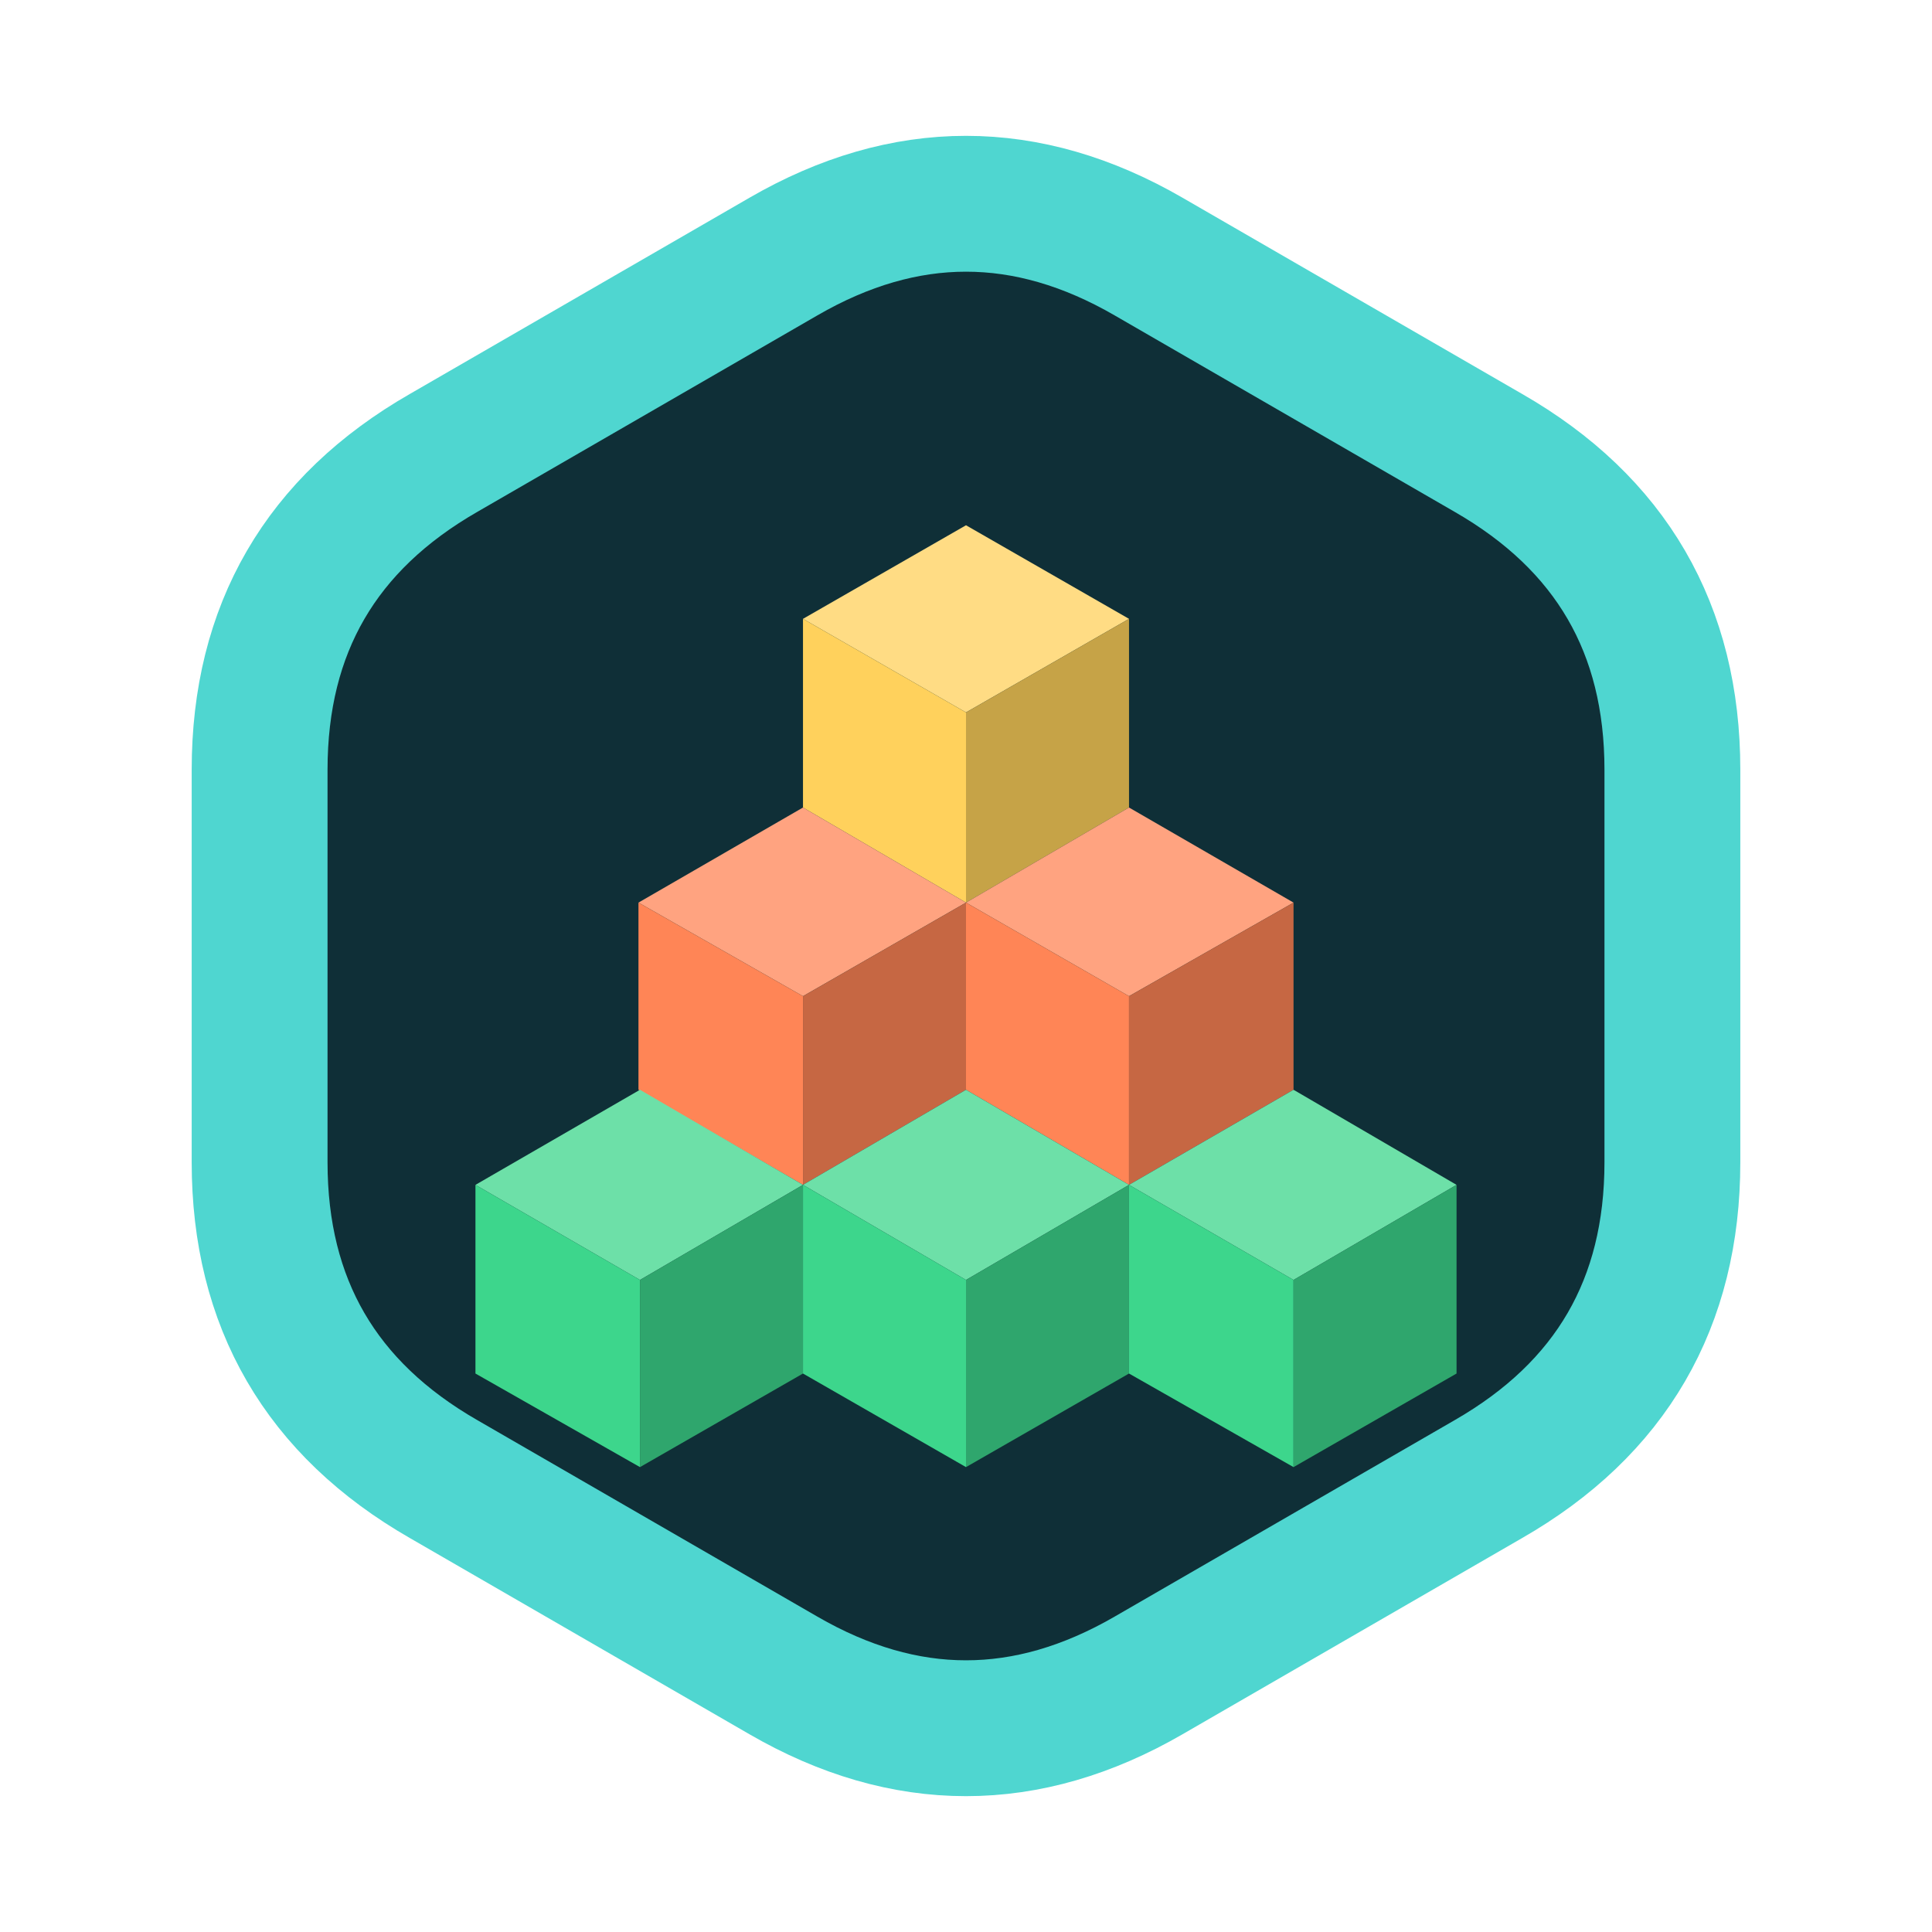
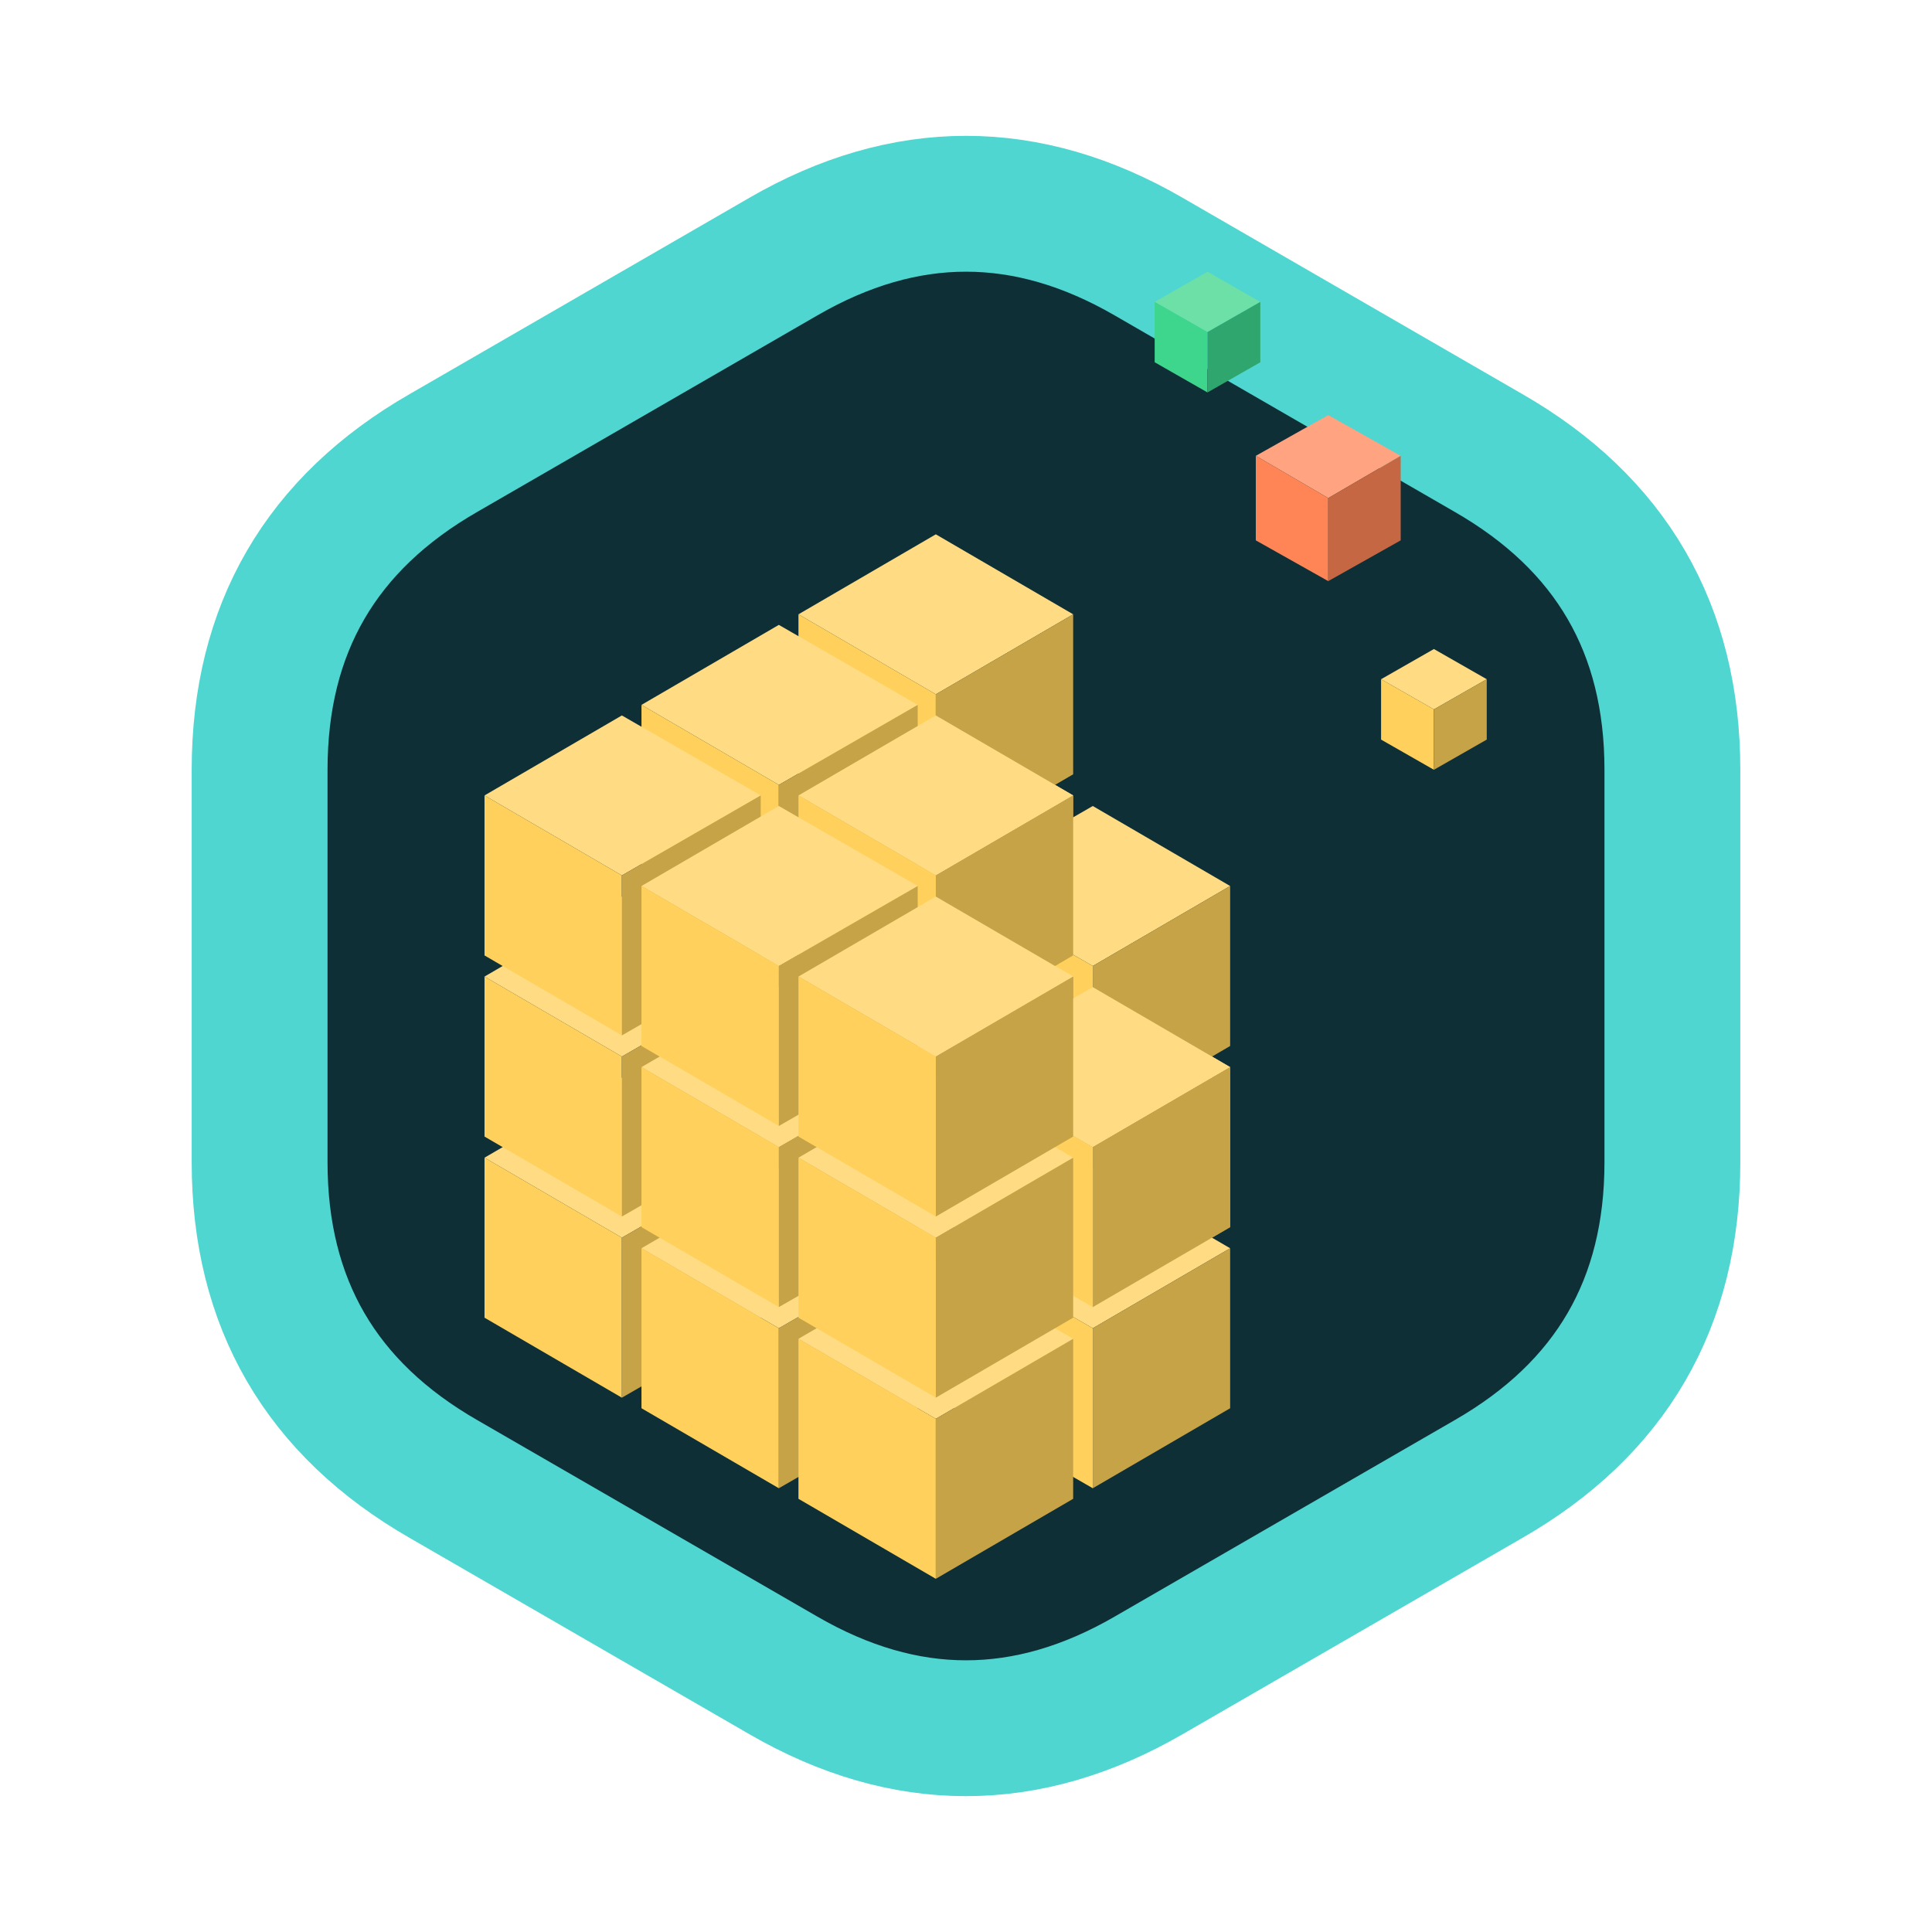
<svg xmlns="http://www.w3.org/2000/svg" viewBox="0 0 128 128">
  <path d="M51.9 17.0Q64.0 10.0 76.1 17.0L98.6 30.0Q110.8 37.0 110.8 51.0L110.8 77.0Q110.8 91.0 98.6 98.0L76.1 111.0Q64.0 118.0 51.9 111.0L29.4 98.0Q17.2 91.0 17.2 77.0L17.2 51.0Q17.2 37.0 29.4 30.0Z" fill="#0F2F37" stroke="#4FD6D0" stroke-width="9" stroke-linejoin="round" />
-   <polygon points="64.0,34.8 74.8,41.0 64.0,47.2 53.2,41.0" fill="#FFDC84" />
-   <polygon points="53.2,41.0 64.0,47.2 64.0,59.8 53.2,53.5" fill="#FFD15C" />
-   <polygon points="64.0,47.2 74.8,41.0 74.8,53.5 64.0,59.8" fill="#C6A347" />
-   <polygon points="53.2,53.5 64.0,59.8 53.2,66.0 42.3,59.8" fill="#FFA380" />
-   <polygon points="42.3,59.8 53.2,66.0 53.2,78.5 42.3,72.2" fill="#FF8556" />
-   <polygon points="53.2,66.0 64.0,59.8 64.0,72.2 53.2,78.5" fill="#C66743" />
-   <polygon points="74.8,53.5 85.7,59.8 74.8,66.0 64.0,59.8" fill="#FFA380" />
-   <polygon points="64.0,59.8 74.8,66.0 74.8,78.5 64.0,72.2" fill="#FF8556" />
-   <polygon points="74.8,66.0 85.7,59.8 85.7,72.2 74.8,78.5" fill="#C66743" />
-   <polygon points="42.4,72.2 53.2,78.5 42.4,84.8 31.5,78.5" fill="#6DE0A8" />
-   <polygon points="31.5,78.5 42.4,84.8 42.4,97.2 31.5,91.0" fill="#3DD68C" />
-   <polygon points="42.4,84.8 53.2,78.5 53.2,91.0 42.4,97.2" fill="#2FA66D" />
-   <polygon points="64.0,72.2 74.8,78.5 64.0,84.8 53.2,78.5" fill="#6DE0A8" />
-   <polygon points="53.2,78.5 64.0,84.8 64.0,97.2 53.2,91.0" fill="#3DD68C" />
-   <polygon points="64.0,84.8 74.8,78.5 74.8,91.0 64.0,97.2" fill="#2FA66D" />
-   <polygon points="85.7,72.2 96.5,78.5 85.7,84.8 74.8,78.5" fill="#6DE0A8" />
-   <polygon points="74.8,78.5 85.7,84.8 85.7,97.2 74.8,91.0" fill="#3DD68C" />
-   <polygon points="85.7,84.8 96.5,78.5 96.5,91.0 85.7,97.2" fill="#2FA66D" />
+   <polygon points="62.0,59.4 71.1,64.7 62.0,70.0 52.9,64.7" fill="#FFDC84" />
+   <polygon points="52.9,64.7 62.0,70.0 62.0,80.6 52.9,75.3" fill="#FFD15C" />
+   <polygon points="62.0,70.0 71.1,64.7 71.1,75.3 62.0,80.6" fill="#C6A347" />
+   <polygon points="62.0,47.4 71.1,52.7 62.0,58.0 52.9,52.7" fill="#FFDC84" />
+   <polygon points="52.9,52.7 62.0,58.0 62.0,68.6 52.9,63.3" fill="#FFD15C" />
+   <polygon points="62.0,58.0 71.1,52.7 71.1,63.3 62.0,68.6" fill="#C6A347" />
+   <polygon points="51.6,65.4 60.8,70.7 51.6,76.0 42.5,70.7" fill="#FFDC84" />
+   <polygon points="42.5,70.7 51.6,76.0 51.6,86.6 42.5,81.3" fill="#FFD15C" />
+   <polygon points="51.6,76.0 60.8,70.7 60.8,81.3 51.6,86.6" fill="#C6A347" />
+   <polygon points="72.4,65.4 81.5,70.7 72.4,76.0 63.2,70.7" fill="#FFDC84" />
+   <polygon points="63.2,70.7 72.4,76.0 72.4,86.6 63.2,81.3" fill="#FFD15C" />
+   <polygon points="72.4,76.0 81.5,70.7 81.5,81.3 72.4,86.6" fill="#C6A347" />
+   <polygon points="62.0,35.4 71.1,40.7 62.0,46.0 52.9,40.7" fill="#FFDC84" />
+   <polygon points="52.9,40.7 62.0,46.0 62.0,56.6 52.9,51.3" fill="#FFD15C" />
+   <polygon points="62.0,46.0 71.1,40.7 71.1,51.3 62.0,56.6" fill="#C6A347" />
+   <polygon points="51.6,53.4 60.8,58.7 51.6,64.0 42.5,58.7" fill="#FFDC84" />
+   <polygon points="42.5,58.7 51.6,64.0 51.6,74.6 42.5,69.3" fill="#FFD15C" />
+   <polygon points="51.6,64.0 60.8,58.7 60.8,69.3 51.6,74.6" fill="#C6A347" />
+   <polygon points="41.2,71.4 50.4,76.7 41.2,82.0 32.1,76.7" fill="#FFDC84" />
+   <polygon points="32.1,76.7 41.2,82.0 41.2,92.6 32.1,87.3" fill="#FFD15C" />
+   <polygon points="41.2,82.0 50.4,76.7 50.4,87.3 41.2,92.6" fill="#C6A347" />
+   <polygon points="72.4,53.4 81.5,58.7 72.4,64.0 63.2,58.7" fill="#FFDC84" />
+   <polygon points="63.2,58.7 72.4,64.0 72.4,74.6 63.2,69.3" fill="#FFD15C" />
+   <polygon points="72.4,64.0 81.5,58.7 81.5,69.3 72.4,74.6" fill="#C6A347" />
+   <polygon points="62.0,71.4 71.1,76.7 62.0,82.0 52.9,76.7" fill="#FFDC84" />
+   <polygon points="52.9,76.7 62.0,82.0 62.0,92.6 52.9,87.3" fill="#FFD15C" />
+   <polygon points="62.0,82.0 71.1,76.7 71.1,87.3 62.0,92.6" fill="#C6A347" />
+   <polygon points="51.6,41.4 60.8,46.7 51.6,52.0 42.5,46.7" fill="#FFDC84" />
+   <polygon points="42.5,46.7 51.6,52.0 51.6,62.6 42.5,57.3" fill="#FFD15C" />
+   <polygon points="51.6,52.0 60.8,46.7 60.8,57.3 51.6,62.6" fill="#C6A347" />
+   <polygon points="41.2,59.4 50.4,64.7 41.2,70.0 32.1,64.7" fill="#FFDC84" />
+   <polygon points="32.1,64.7 41.2,70.0 41.2,80.6 32.1,75.3" fill="#FFD15C" />
+   <polygon points="41.2,70.0 50.4,64.7 50.4,75.3 41.2,80.6" fill="#C6A347" />
+   <polygon points="62.0,59.4 71.1,64.7 62.0,70.0 52.9,64.7" fill="#FFDC84" />
+   <polygon points="52.9,64.7 62.0,70.0 62.0,80.6 52.9,75.3" fill="#FFD15C" />
+   <polygon points="62.0,70.0 71.1,64.7 71.1,75.3 62.0,80.6" fill="#C6A347" />
+   <polygon points="51.6,77.4 60.8,82.7 51.6,88.0 42.5,82.7" fill="#FFDC84" />
+   <polygon points="42.5,82.7 51.6,88.0 51.6,98.6 42.5,93.3" fill="#FFD15C" />
+   <polygon points="51.6,88.0 60.8,82.7 60.8,93.3 51.6,98.6" fill="#C6A347" />
+   <polygon points="72.4,77.4 81.5,82.7 72.4,88.0 63.2,82.7" fill="#FFDC84" />
+   <polygon points="63.2,82.7 72.4,88.0 72.4,98.6 63.2,93.3" fill="#FFD15C" />
+   <polygon points="72.4,88.0 81.5,82.7 81.5,93.3 72.4,98.6" fill="#C6A347" />
+   <polygon points="41.2,47.4 50.4,52.7 41.2,58.0 32.1,52.7" fill="#FFDC84" />
+   <polygon points="32.1,52.7 41.2,58.0 41.2,68.6 32.1,63.3" fill="#FFD15C" />
+   <polygon points="41.2,58.0 50.4,52.7 50.4,63.3 41.2,68.6" fill="#C6A347" />
+   <polygon points="62.0,47.4 71.1,52.7 62.0,58.0 52.9,52.7" fill="#FFDC84" />
+   <polygon points="52.9,52.7 62.0,58.0 62.0,68.6 52.9,63.3" fill="#FFD15C" />
+   <polygon points="62.0,58.0 71.1,52.7 71.1,63.3 62.0,68.6" fill="#C6A347" />
+   <polygon points="51.6,65.4 60.8,70.7 51.6,76.0 42.5,70.7" fill="#FFDC84" />
+   <polygon points="42.5,70.7 51.6,76.0 51.6,86.6 42.5,81.3" fill="#FFD15C" />
+   <polygon points="51.6,76.0 60.8,70.7 60.8,81.3 51.6,86.6" fill="#C6A347" />
+   <polygon points="72.4,65.4 81.5,70.7 72.4,76.0 63.2,70.7" fill="#FFDC84" />
+   <polygon points="63.2,70.7 72.4,76.0 72.4,86.6 63.2,81.3" fill="#FFD15C" />
+   <polygon points="72.4,76.0 81.5,70.7 81.5,81.3 72.4,86.6" fill="#C6A347" />
+   <polygon points="62.0,83.4 71.1,88.7 62.0,94.0 52.9,88.7" fill="#FFDC84" />
+   <polygon points="52.9,88.7 62.0,94.0 62.0,104.6 52.9,99.3" fill="#FFD15C" />
+   <polygon points="62.0,94.0 71.1,88.7 71.1,99.3 62.0,104.6" fill="#C6A347" />
+   <polygon points="51.6,53.4 60.8,58.7 51.6,64.0 42.5,58.7" fill="#FFDC84" />
+   <polygon points="42.5,58.7 51.6,64.0 51.6,74.6 42.5,69.3" fill="#FFD15C" />
+   <polygon points="51.6,64.0 60.8,58.7 60.8,69.3 51.6,74.6" fill="#C6A347" />
+   <polygon points="62.0,71.4 71.1,76.7 62.0,82.0 52.9,76.7" fill="#FFDC84" />
+   <polygon points="52.9,76.7 62.0,82.0 62.0,92.6 52.9,87.3" fill="#FFD15C" />
+   <polygon points="62.0,82.0 71.1,76.7 71.1,87.3 62.0,92.6" fill="#C6A347" />
+   <polygon points="62.0,59.4 71.1,64.7 62.0,70.0 52.9,64.7" fill="#FFDC84" />
+   <polygon points="52.9,64.7 62.0,70.0 62.0,80.6 52.9,75.3" fill="#FFD15C" />
+   <polygon points="62.0,70.0 71.1,64.7 71.1,75.3 62.0,80.6" fill="#C6A347" />
+   <polygon points="88.0,27.5 92.8,30.2 88.0,33.0 83.2,30.2" fill="#FFA380" />
+   <polygon points="83.2,30.2 88.0,33.0 88.0,38.5 83.2,35.8" fill="#FF8556" />
+   <polygon points="88.0,33.0 92.8,30.2 92.8,35.8 88.0,38.5" fill="#C66743" />
+   <polygon points="80.0,18.0 83.5,20.0 80.0,22.0 76.5,20.0" fill="#6DE0A8" />
+   <polygon points="76.5,20.0 80.0,22.0 80.0,26.0 76.5,24.0" fill="#3DD68C" />
+   <polygon points="80.0,22.0 83.5,20.0 83.5,24.0 80.0,26.0" fill="#2FA66D" />
+   <polygon points="95.0,43.0 98.5,45.0 95.0,47.0 91.5,45.0" fill="#FFDC84" />
+   <polygon points="91.5,45.0 95.0,47.0 95.0,51.0 91.5,49.0" fill="#FFD15C" />
+   <polygon points="95.0,47.0 98.5,45.0 98.5,49.0 95.0,51.0" fill="#C6A347" />
</svg>
